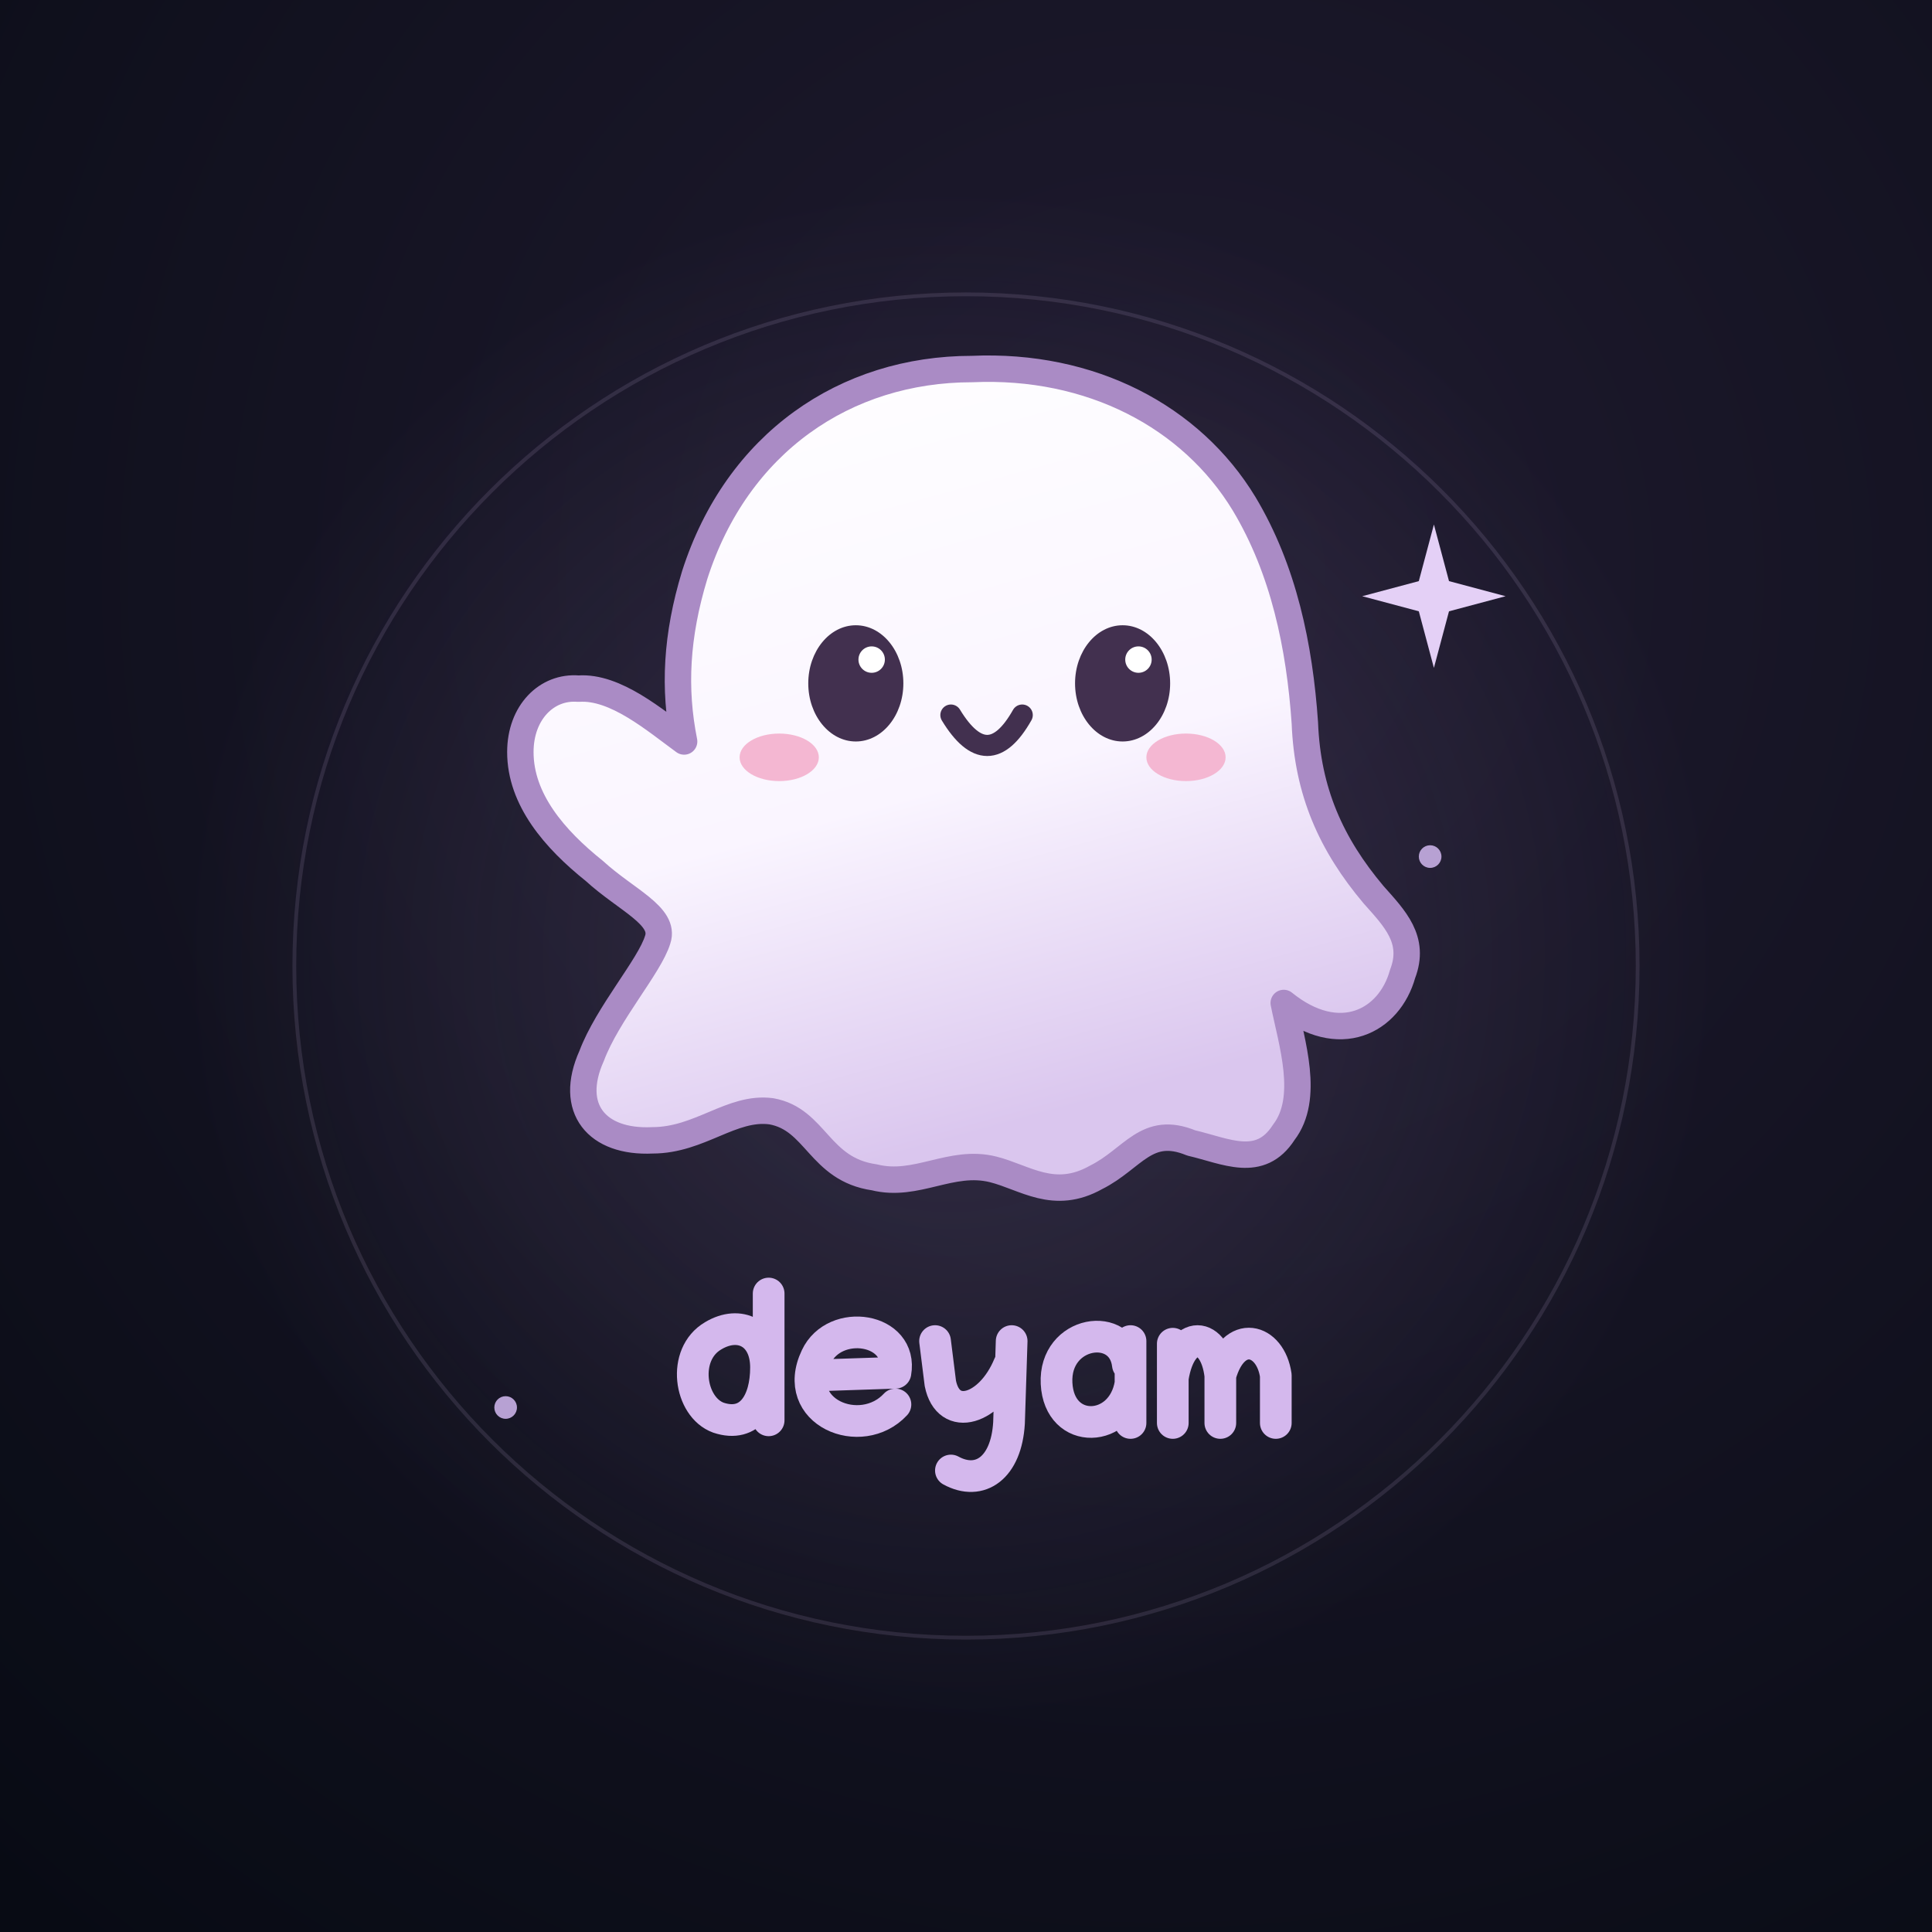
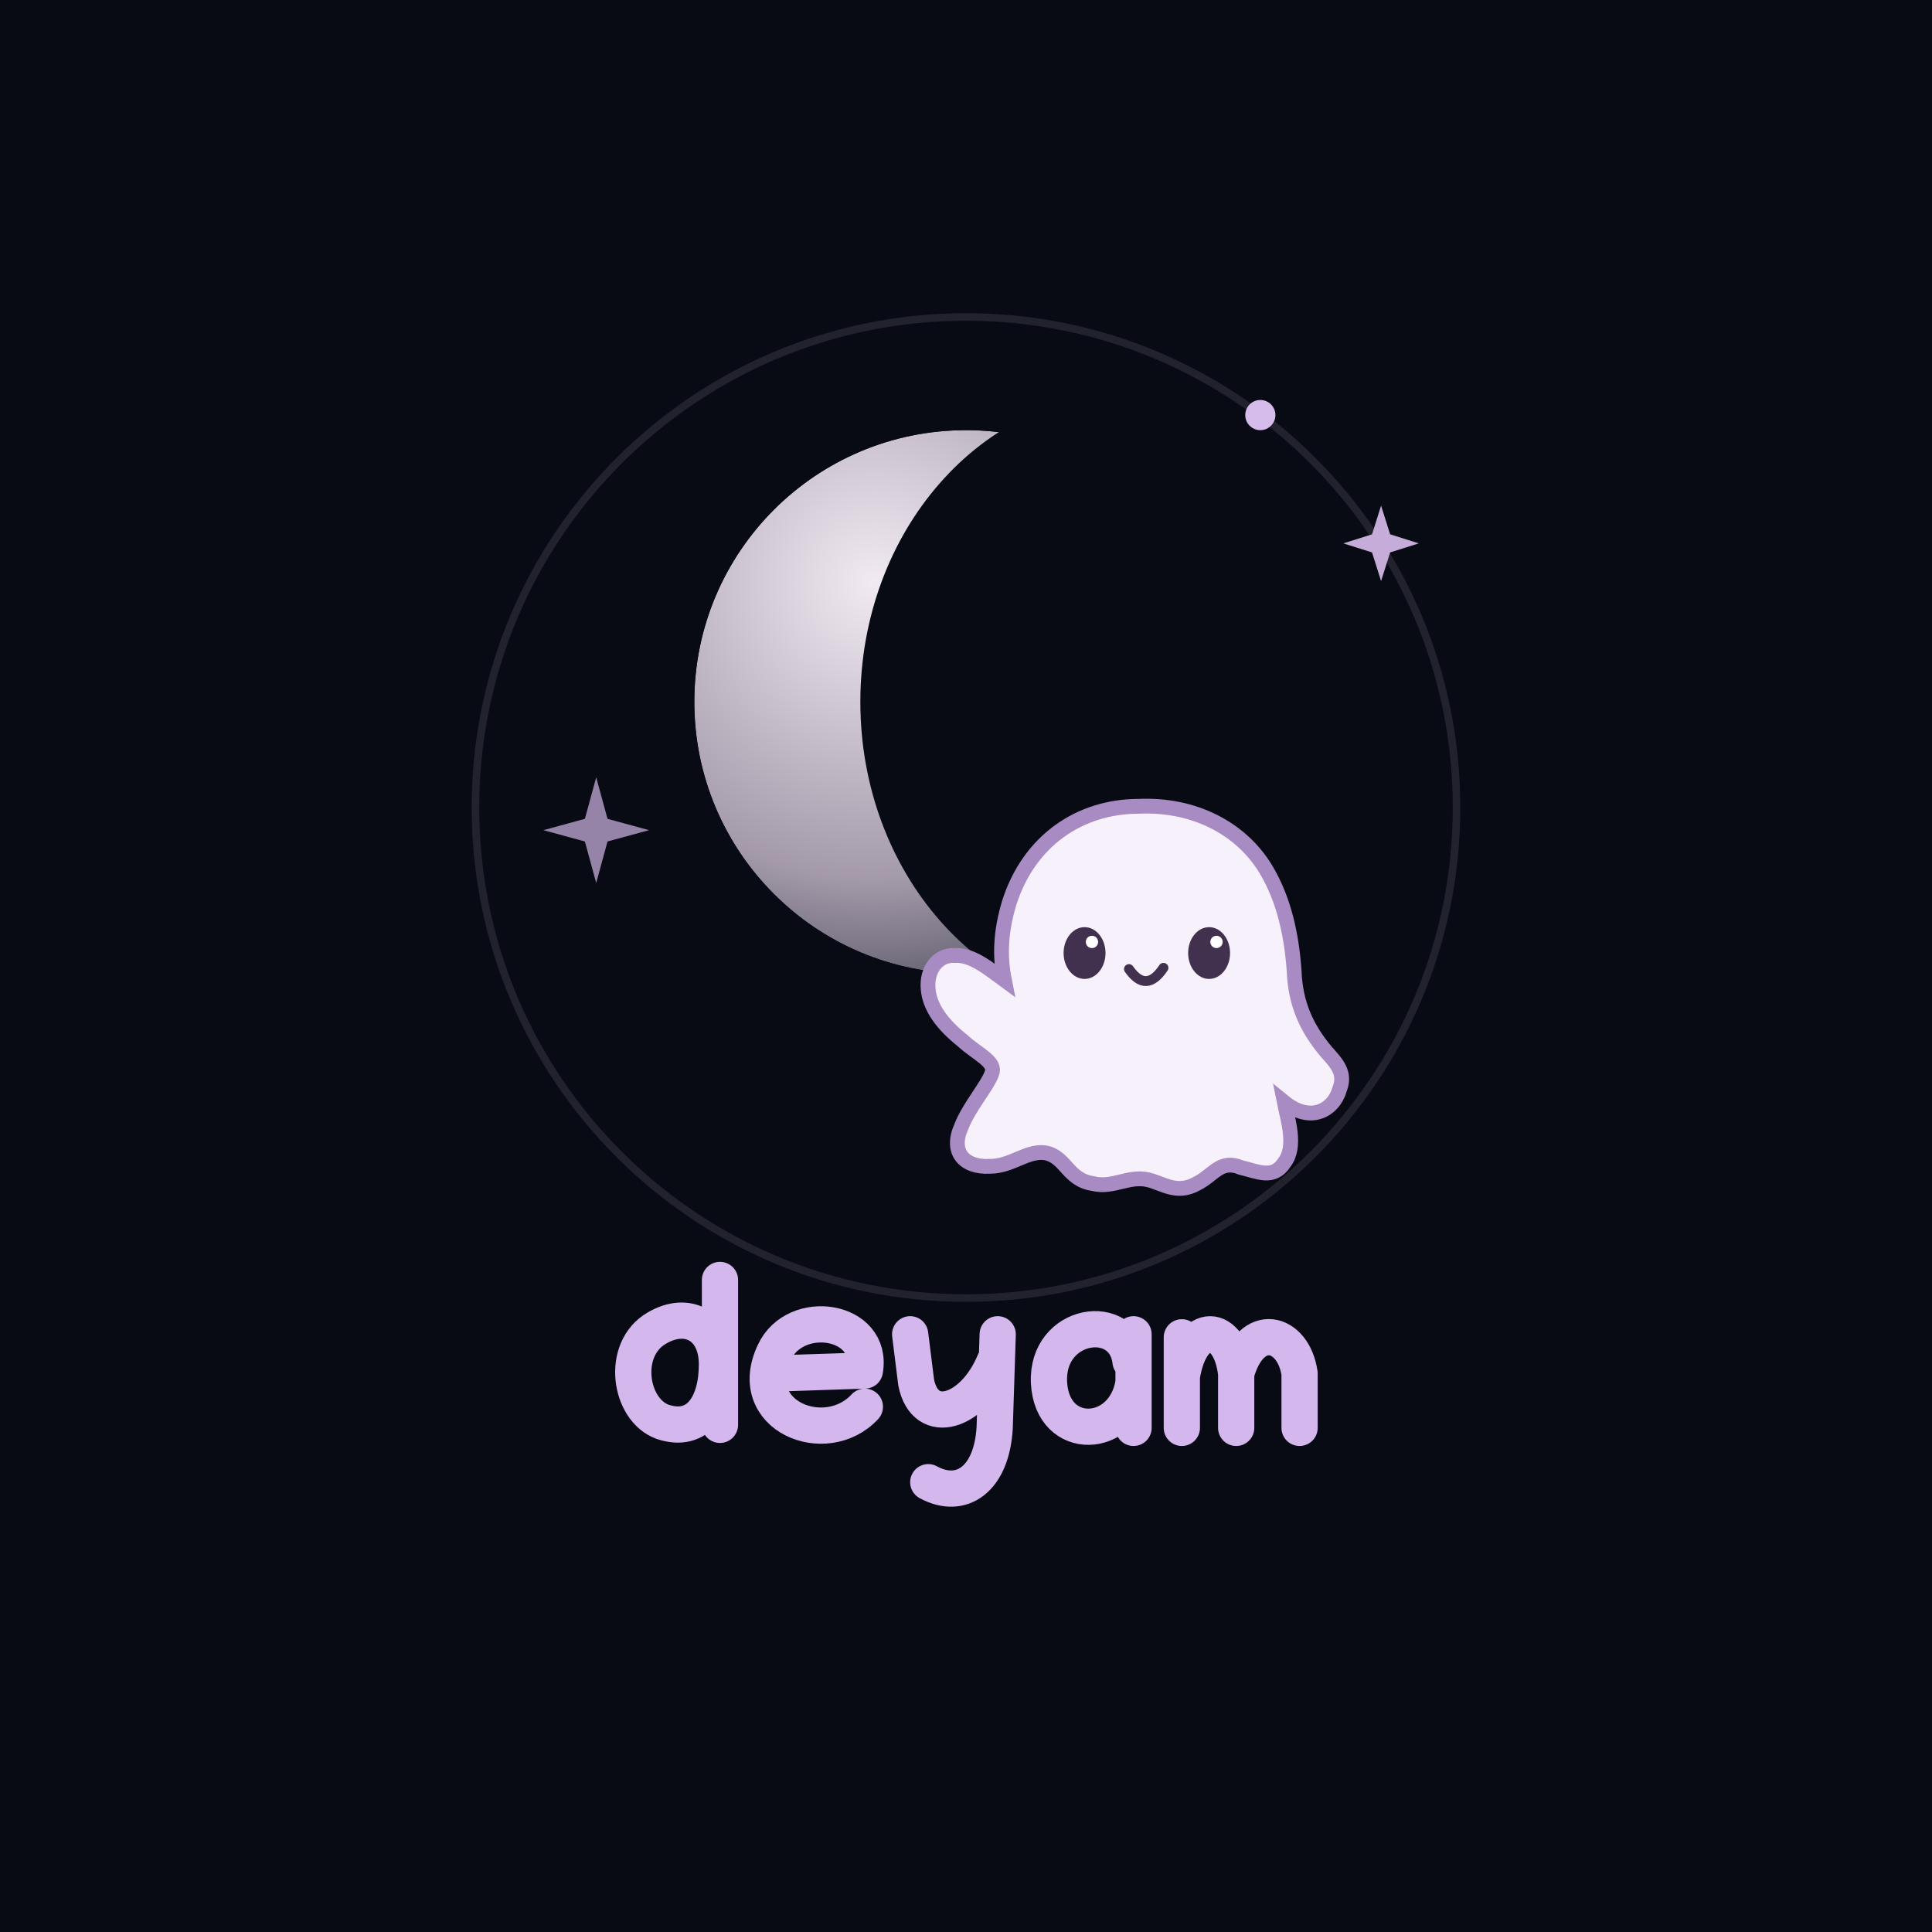
<svg xmlns="http://www.w3.org/2000/svg" width="512" height="512" viewBox="0 0 512 512">
  <defs>
-     <radialGradient id="bg" cx=".6" cy=".3" r=".9">
-       <stop stop-color="#201b30" />
-       <stop offset="1" stop-color="#080b14" />
+     <radialGradient id="moon" cx=".33" cy=".28" r=".8">
+       <stop stop-color="#f1eaf2" />
+       <stop offset=".68" stop-color="#a49aaa" />
+       <stop offset="1" stop-color="#555362" />
    </radialGradient>
-     <linearGradient id="ghost" x1="0" y1="0" x2=".3" y2="1">
-       <stop stop-color="#fff" />
-       <stop offset=".6" stop-color="#faf5ff" />
-       <stop offset="1" stop-color="#dac6ee" />
-     </linearGradient>
-     <radialGradient id="halo">
-       <stop stop-color="#b8a0d8" stop-opacity=".18" />
-       <stop offset="1" stop-color="#b8a0d8" stop-opacity="0" />
-     </radialGradient>
+     <mask id="crescent">
+       <circle cx="71" cy="57" r="36" fill="#fff" />
+       <ellipse cx="93" cy="57" rx="36" ry="41" fill="#000" />
+     </mask>
  </defs>
-   <path fill="url(#bg)" d="M0 0h512v512H0z" />
-   <circle cx="252" cy="253" r="204" fill="url(#halo)" />
-   <circle cx="256" cy="256" r="178" fill="none" stroke="#d2bae7" stroke-opacity=".13" />
-   <g transform="translate(77 67) scale(.7)">
-     <path d="M149 185C145 165 146 145 153 122C169 72 210 44 258 44C303 42 341 62 361 95C376 120 382 149 384 178C385 204 394 224 410 243C418 252 426 260 421 273C416 291 397 301 376 284C379 299 386 320 376 333C367 347 354 340 341 337C324 330 319 343 305 350C289 359 278 350 266 347C250 343 237 354 221 350C200 347 199 328 182 325C167 323 155 336 137 336C116 337 105 324 114 304C120 288 136 270 139 260C142 251 127 245 115 234C100 222 87 207 87 189C87 174 97 164 109 165C123 164 138 177 149 185Z" fill="url(#ghost)" stroke="#aa8bc5" stroke-width="10" stroke-linejoin="round" />
-     <ellipse cx="214" cy="163" rx="18" ry="22" fill="#42304f" />
-     <ellipse cx="315" cy="163" rx="18" ry="22" fill="#42304f" />
-     <circle cx="220" cy="154" r="5" fill="#fff" />
-     <circle cx="321" cy="154" r="5" fill="#fff" />
-     <ellipse cx="185" cy="191" rx="15" ry="9" fill="#f4b7d2" />
-     <ellipse cx="339" cy="191" rx="15" ry="9" fill="#f4b7d2" />
-     <path d="M250 175Q264 198 277 175" stroke="#42304f" stroke-width="8" fill="none" stroke-linecap="round" />
-     <g fill="none" stroke="#d4b8ed" stroke-width="12" stroke-linecap="round" stroke-linejoin="round">
-       <path d="M181 394L181 442M180 422C180 409 170 404 160 410C148 417 151 437 162 441C174 445 180 435 180 422" />
-       <path d="M199 425L229 424C232 407 206 403 199 418C189 439 216 450 229 436" />
-       <path d="M244 412L246 428C249 443 265 438 272 421M273 412L272 443C271 460 261 467 250 461" />
-       <path d="M317 421C315 404 289 408 290 428C291 448 315 447 318 428M318 412L318 443" />
-       <path d="M334 443L334 413M334 426C337 407 350 408 352 425L352 443M352 425C357 407 371 411 373 425L373 443" />
-     </g>
+   <path fill="#080b14" d="M0 0h512v512H0z" />
+   <g transform="translate(114 72) scale(2)">
+     <circle cx="71" cy="71" r="65" fill="none" stroke="#ccb9e2" stroke-opacity=".13" stroke-width="1" />
+     <circle cx="110" cy="19" r="2" fill="#d5bcea" />
+     <circle cx="71" cy="57" r="36" fill="url(#moon)" mask="url(#crescent)" />
+     <path d="m22 67 1.5 5.5L29 74l-5.5 1.5L22 81l-1.5-5.5L15 74l5.5-1.5Z" fill="#c6acd9" opacity=".75" />
+     <path d="m126 31 1.2 3.8L131 36l-3.8 1.2L126 41l-1.2-3.8L121 36l3.8-1.2Z" fill="#c6acd9" />
+     <svg x="64" y="67" width="58" height="58" viewBox="75 38 355 320" fill="none">
+       <path d="M149 185C145 165 146 145 153 122C169 72 210 44 258 44C303 42 341 62 361 95C376 120 382 149 384 178C385 204 394 224 410 243C418 252 426 260 421 273C416 291 397 301 376 284C379 299 386 320 376 333C367 347 354 340 341 337C324 330 319 343 305 350C289 359 278 350 266 347C250 343 237 354 221 350C200 347 199 328 182 325C167 323 155 336 137 336C116 337 105 324 114 304C120 288 136 270 139 260C142 251 127 245 115 234C100 222 87 207 87 189C87 174 97 164 109 165C123 164 138 177 149 185Z" fill="#f7f1fc" stroke="#a88bc2" stroke-width="12" />
+       <ellipse cx="214" cy="163" rx="17" ry="21" fill="#42304f" />
+       <ellipse cx="315" cy="163" rx="17" ry="21" fill="#42304f" />
+       <circle cx="220" cy="154" r="5" fill="#fff" />
+       <circle cx="321" cy="154" r="5" fill="#fff" />
+       <path d="M250 176Q264 196 278 175" stroke="#42304f" stroke-width="8" stroke-linecap="round" />
+     </svg>
  </g>
-   <path d="m380 139 4 15 15 4-15 4-4 15-4-15-15-4 15-4Z" fill="#e4d0f6" />
-   <circle cx="379" cy="227" r="3" fill="#b7a1d3" />
-   <circle cx="134" cy="373" r="3" fill="#b7a1d3" />
+   <g transform="translate(46 24) scale(.8)" fill="none" stroke="#d4b8ed" stroke-width="12" stroke-linecap="round" stroke-linejoin="round">
+     <path d="M181 394L181 442M180 422C180 409 170 404 160 410C148 417 151 437 162 441C174 445 180 435 180 422" />
+     <path d="M199 425L229 424C232 407 206 403 199 418C189 439 216 450 229 436" />
+     <path d="M244 412L246 428C249 443 265 438 272 421M273 412L272 443C271 460 261 467 250 461" />
+     <path d="M317 421C315 404 289 408 290 428C291 448 315 447 318 428M318 412L318 443" />
+     <path d="M334 443L334 413M334 426C337 407 350 408 352 425L352 443M352 425C357 407 371 411 373 425L373 443" />
+   </g>
</svg>
